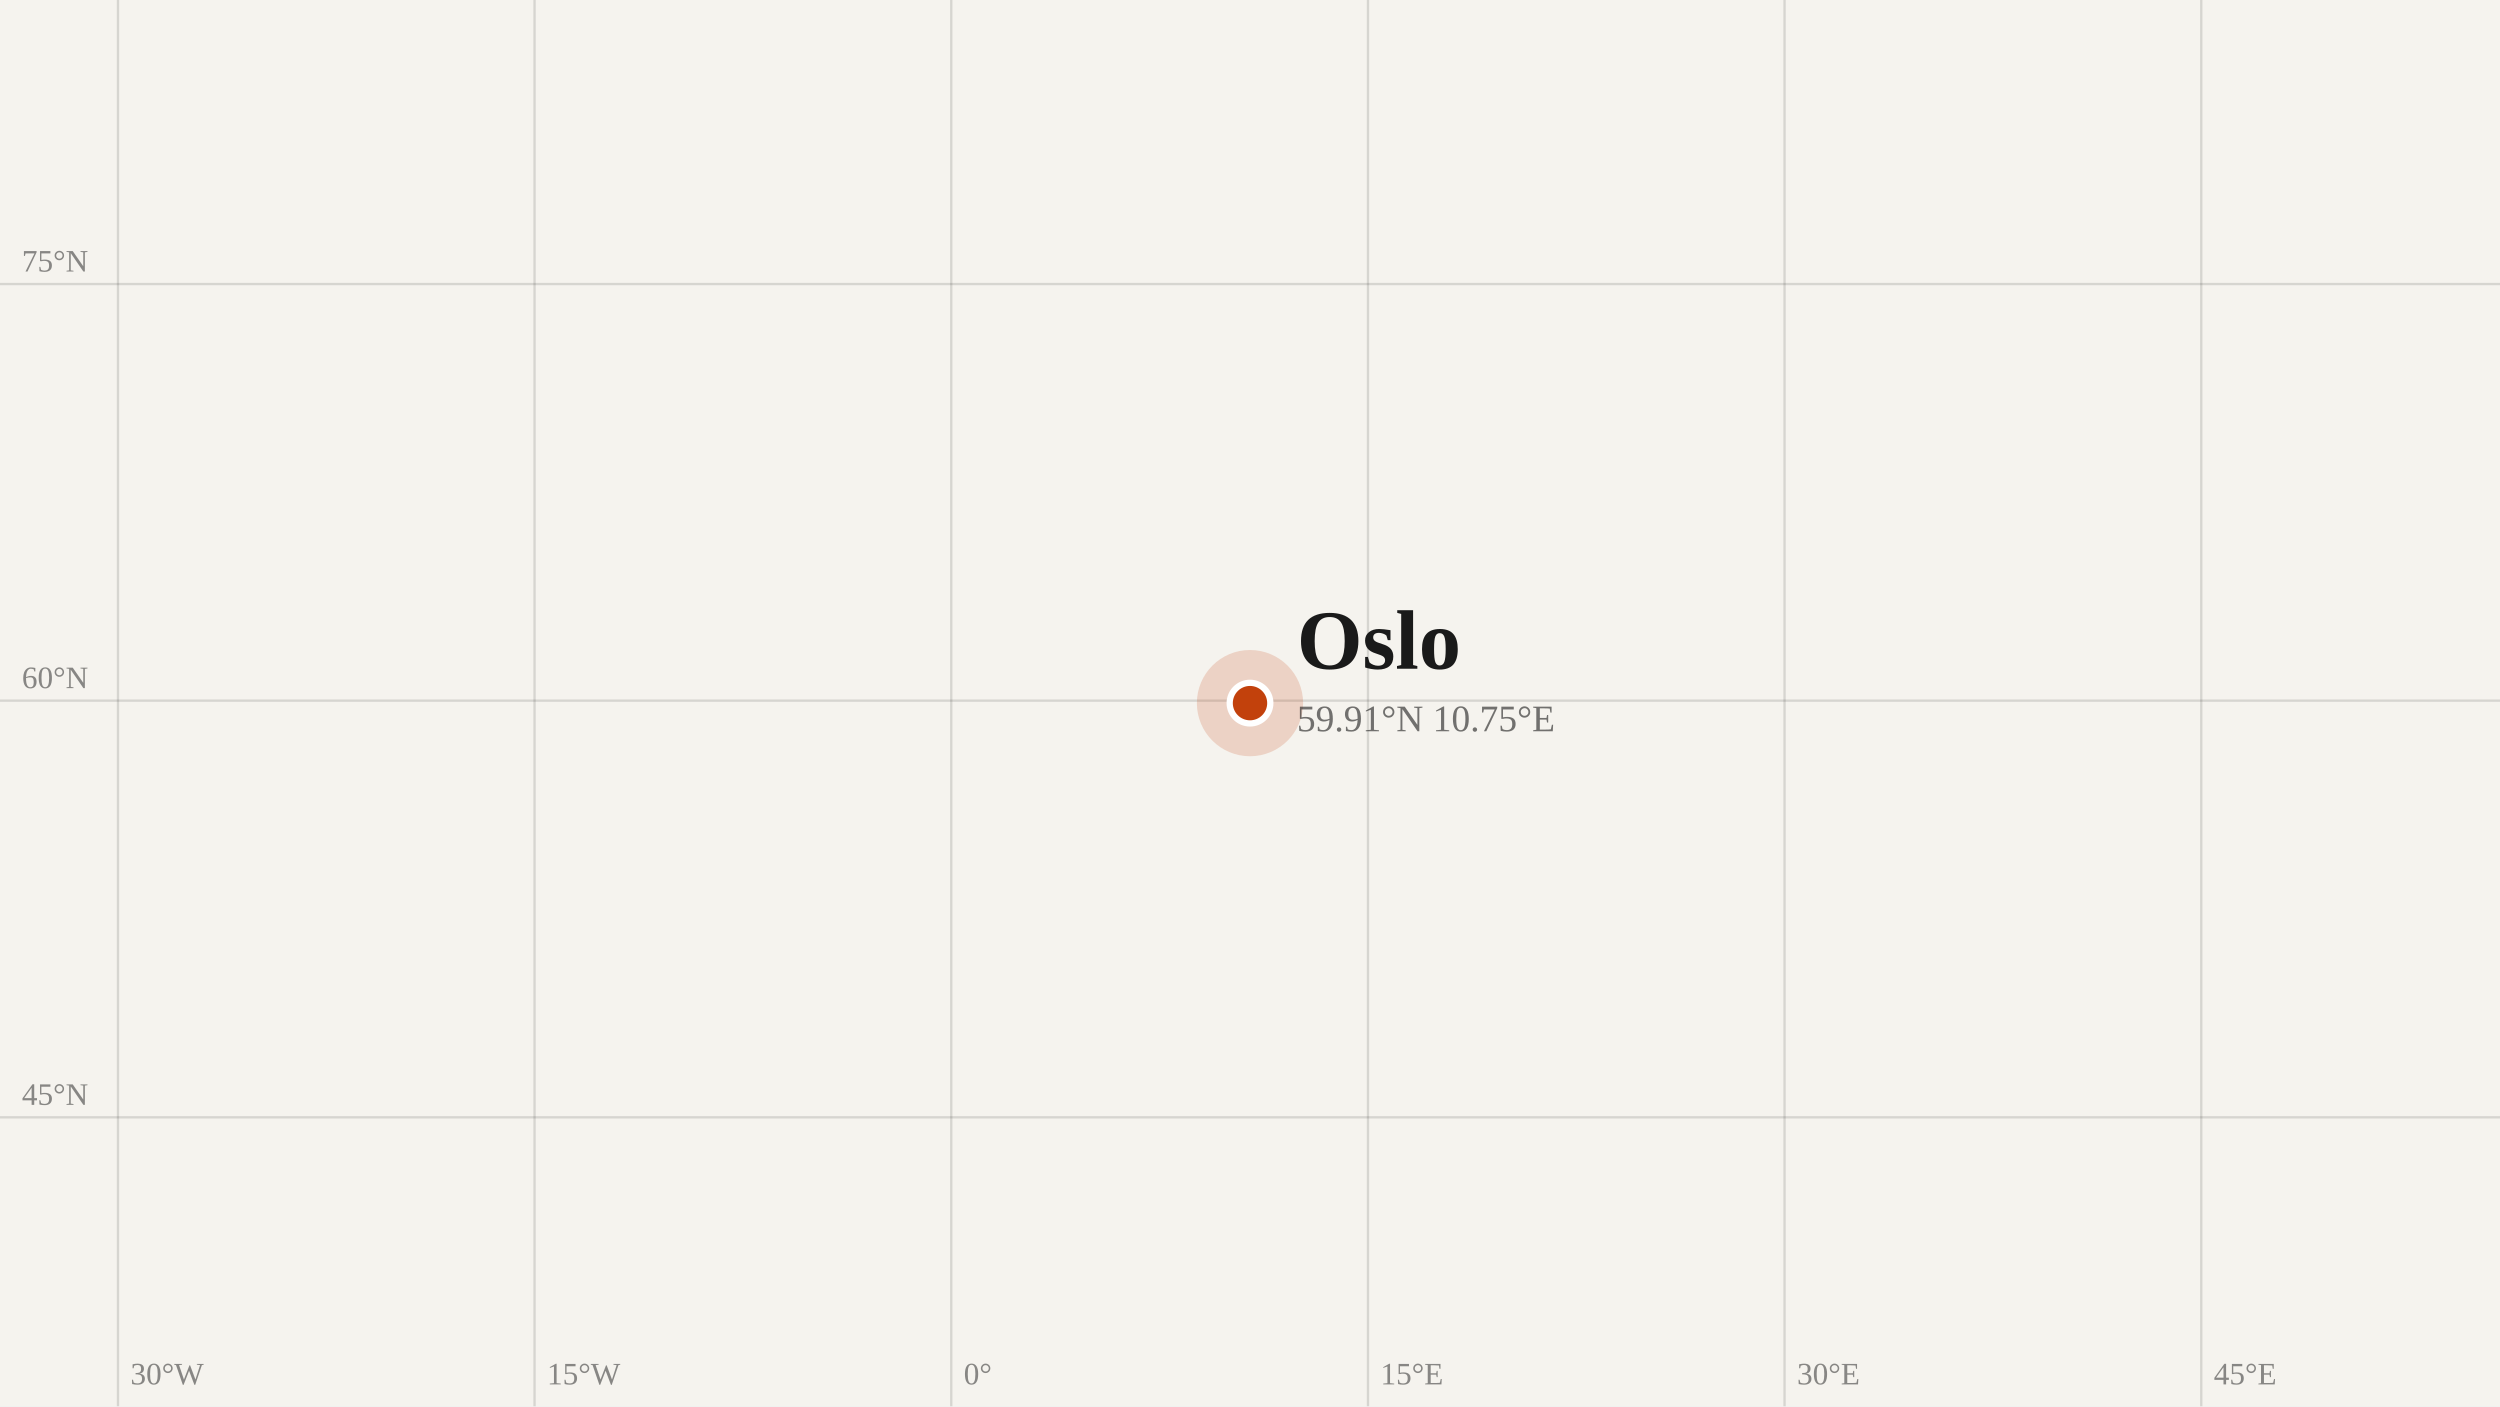
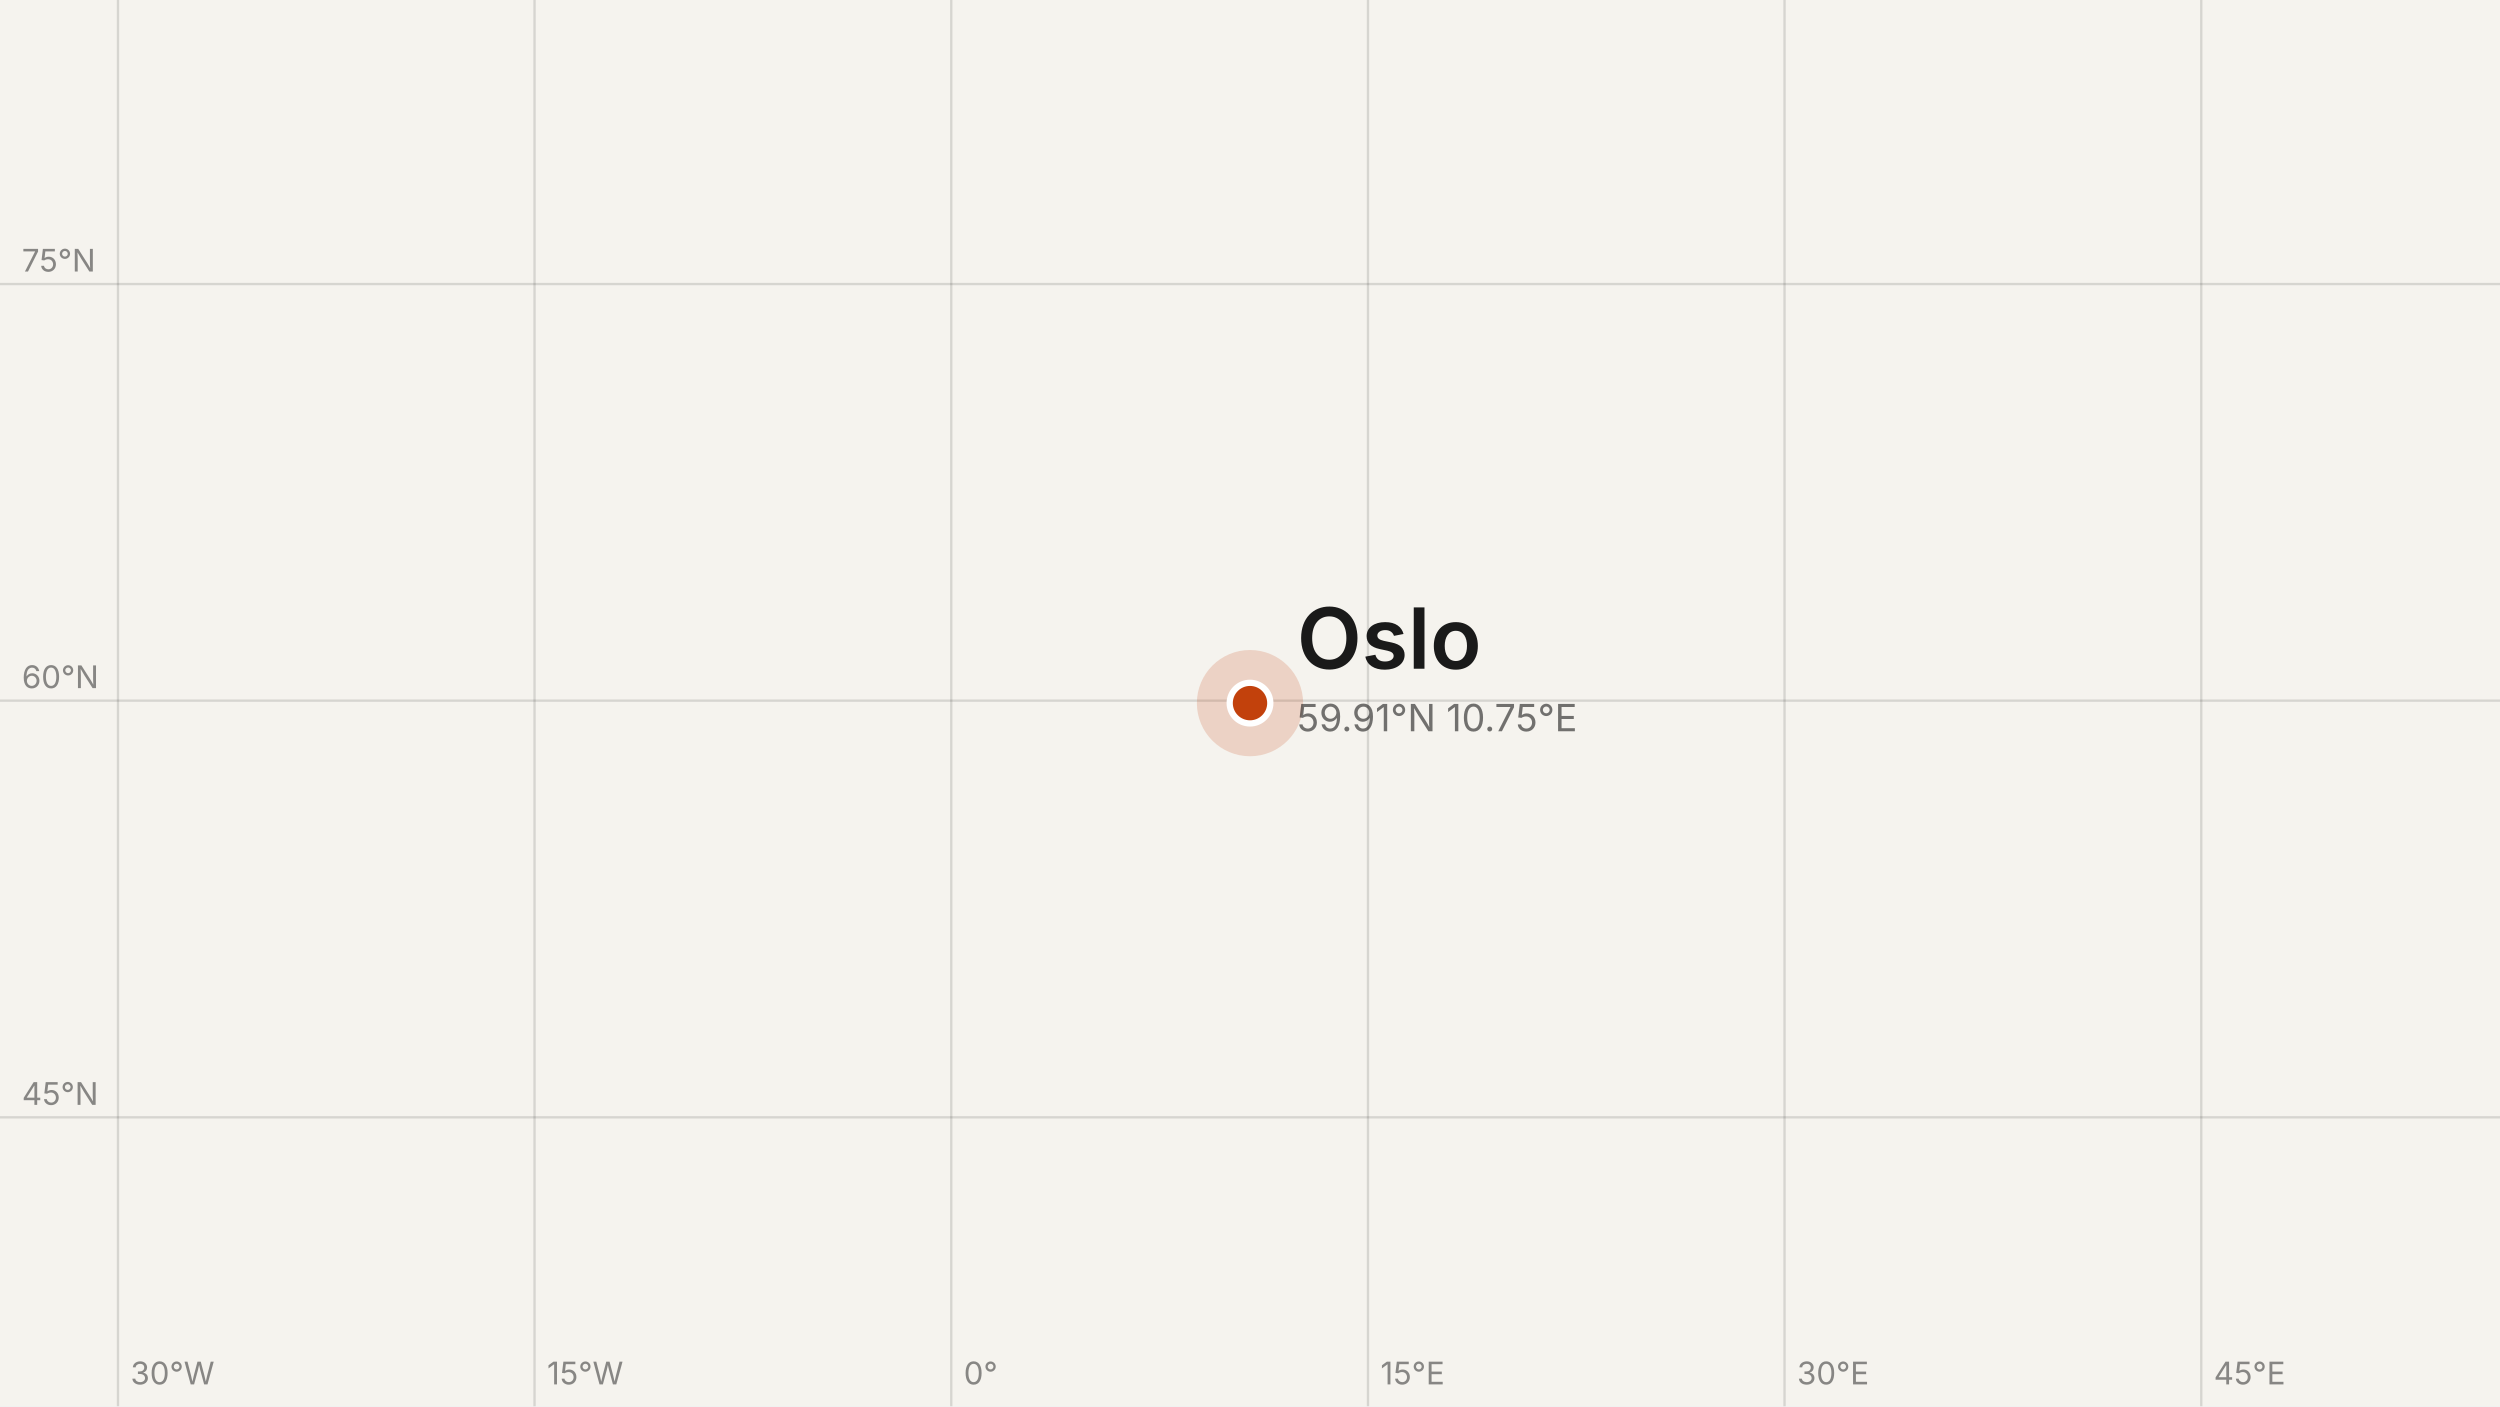
- <svg xmlns="http://www.w3.org/2000/svg" viewBox="0 0 1600 900" preserveAspectRatio="xMidYMid slice" role="img" aria-label="Oslo, 59.91°N 10.75°E" width="1600" height="900">
+ <svg xmlns="http://www.w3.org/2000/svg" viewBox="0 0 1600 900" role="img" aria-label="Oslo, 59.91°N 10.75°E" width="1600" height="900">
  <rect width="1600" height="900" fill="#F5F3EE">
</rect>
  <g stroke="#1A1A1A" stroke-opacity="0.14" stroke-width="1.5" fill="none">
    <line x1="75.5" y1="0" x2="75.5" y2="900">
</line>
    <line x1="342.1" y1="0" x2="342.1" y2="900">
</line>
    <line x1="608.8" y1="0" x2="608.8" y2="900">
</line>
    <line x1="875.5" y1="0" x2="875.5" y2="900">
</line>
    <line x1="1142.1" y1="0" x2="1142.1" y2="900">
</line>
    <line x1="1408.8" y1="0" x2="1408.8" y2="900">
</line>
    <line x1="0" y1="715.1" x2="1600" y2="715.1">
</line>
    <line x1="0" y1="448.4" x2="1600" y2="448.4">
</line>
    <line x1="0" y1="181.8" x2="1600" y2="181.8">
</line>
  </g>
-   <g fill="#1A1A1A" fill-opacity="0.5" font-size="20">
+   <g fill="#1A1A1A" fill-opacity="0.5" font-size="20" font-family="Geist, Inter, system-ui, sans-serif">
    <text x="83.5" y="886">30°W</text>
    <text x="350.1" y="886">15°W</text>
    <text x="616.8" y="886">0°</text>
    <text x="883.5" y="886">15°E</text>
    <text x="1150.1" y="886">30°E</text>
    <text x="1416.8" y="886">45°E</text>
    <text x="14" y="707.1">45°N</text>
    <text x="14" y="440.4">60°N</text>
    <text x="14" y="173.8">75°N</text>
  </g>
  <circle cx="800" cy="450" r="34" fill="#C2410C" fill-opacity="0.18">
</circle>
  <circle cx="800" cy="450" r="13" fill="#C2410C" stroke="#FFFFFF" stroke-width="4">
</circle>
-   <text x="830" y="428" font-size="54" font-weight="600" fill="#1A1A1A">Oslo</text>
-   <text x="830" y="468" font-size="24" fill="#1A1A1A" fill-opacity="0.6">59.91°N  10.75°E</text>
+   <text x="830" y="428" font-size="54" font-weight="600" font-family="Geist, Inter, system-ui, sans-serif" fill="#1A1A1A">Oslo</text>
+   <text x="830" y="468" font-size="24" font-family="Geist, Inter, system-ui, sans-serif" fill="#1A1A1A" fill-opacity="0.6">59.91°N  10.75°E</text>
</svg>
